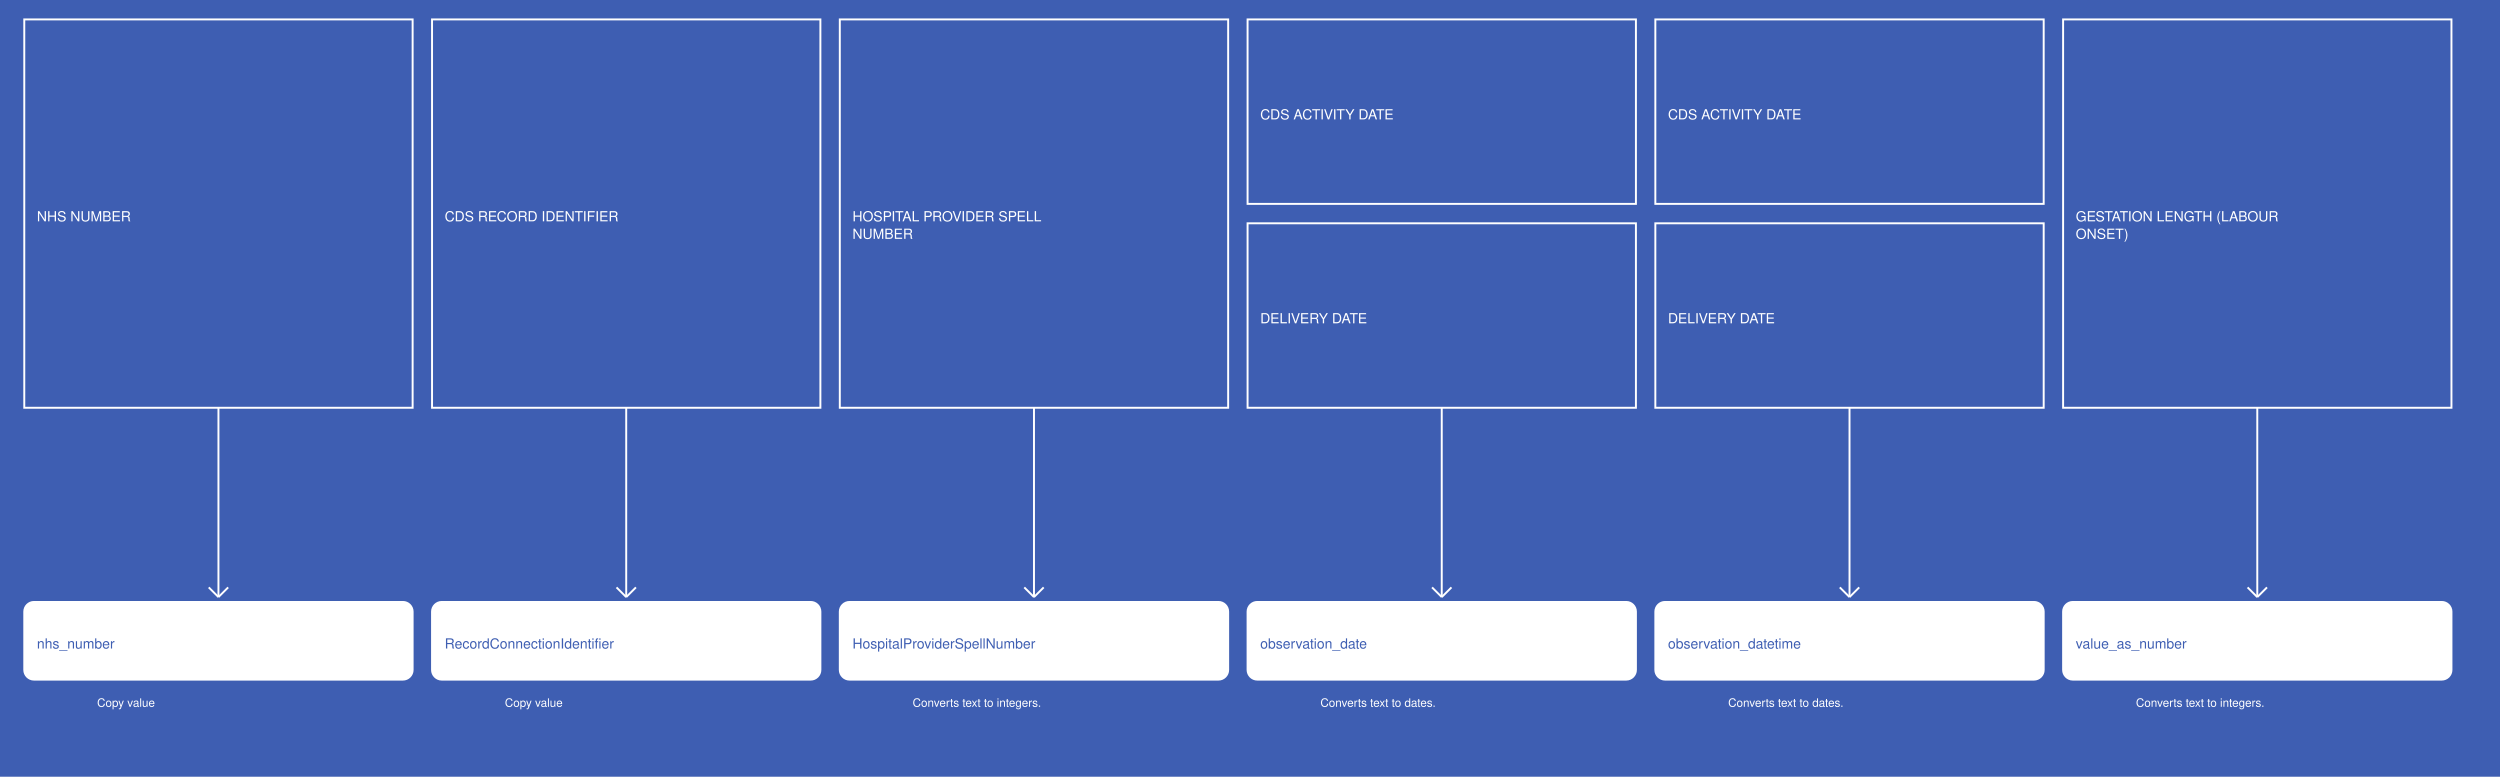
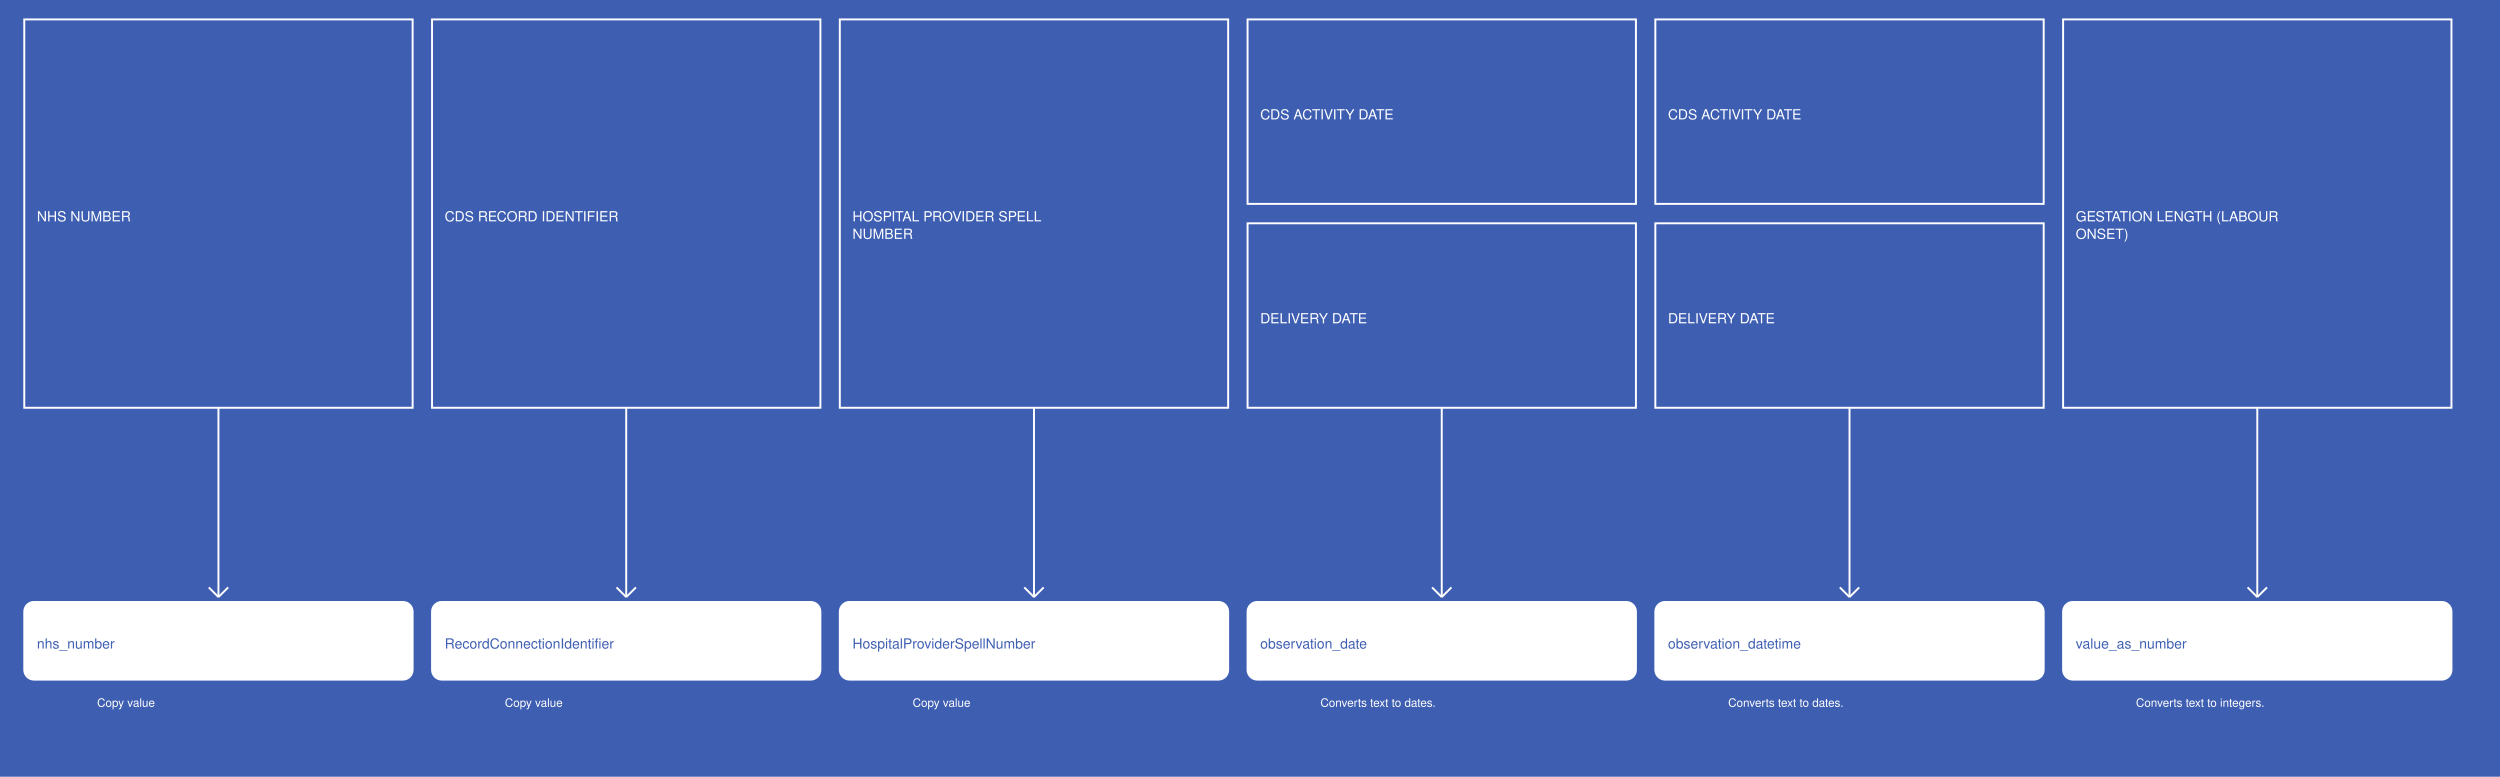
<svg xmlns="http://www.w3.org/2000/svg" width="2575" height="800">
  <rect width="100%" height="100%" fill="#3E5EB2" />
  <g>
    <rect x="25" y="20" width="400" height="400" fill="#3E5EB2" stroke="white" stroke-width="2" />
    <text x="38" y="228" fill="white" font-family="Helvetica" font-size="1.2em" text-anchor="start">NHS NUMBER</text>
  </g>
  <g>
    <line x1="225" y1="420" x2="225" y2="615" stroke="white" stroke-width="2" />
    <line x1="215" y1="605" x2="225" y2="615" stroke="white" stroke-width="2" />
    <line x1="235" y1="605" x2="225" y2="615" stroke="white" stroke-width="2" />
    <text x="100" y="728" fill="white" font-size="1em" font-family="Helvetica">Copy value</text>
  </g>
  <g>
    <rect x="25" y="620" width="400" height="80" fill="white" stroke="white" stroke-width="2" rx="10" />
    <text x="38" y="668" fill="#3E5EB2" font-family="Helvetica" font-size="1.2em" text-anchor="start">nhs_number</text>
  </g>
  <g>
    <rect x="445" y="20" width="400" height="400" fill="#3E5EB2" stroke="white" stroke-width="2" />
    <text x="458" y="228" fill="white" font-family="Helvetica" font-size="1.2em" text-anchor="start">CDS RECORD IDENTIFIER</text>
  </g>
  <g>
    <line x1="645" y1="420" x2="645" y2="615" stroke="white" stroke-width="2" />
    <line x1="635" y1="605" x2="645" y2="615" stroke="white" stroke-width="2" />
    <line x1="655" y1="605" x2="645" y2="615" stroke="white" stroke-width="2" />
    <text x="520" y="728" fill="white" font-size="1em" font-family="Helvetica">Copy value</text>
  </g>
  <g>
    <rect x="445" y="620" width="400" height="80" fill="white" stroke="white" stroke-width="2" rx="10" />
    <text x="458" y="668" fill="#3E5EB2" font-family="Helvetica" font-size="1.2em" text-anchor="start">RecordConnectionIdentifier</text>
  </g>
  <g>
    <rect x="865" y="20" width="400" height="400" fill="#3E5EB2" stroke="white" stroke-width="2" />
    <text x="878" y="228" fill="white" font-family="Helvetica" font-size="1.2em" text-anchor="start">HOSPITAL PROVIDER SPELL</text>
    <text x="878" y="246" fill="white" font-family="Helvetica" font-size="1.2em" text-anchor="start">NUMBER</text>
  </g>
  <g>
    <line x1="1065" y1="420" x2="1065" y2="615" stroke="white" stroke-width="2" />
    <line x1="1055" y1="605" x2="1065" y2="615" stroke="white" stroke-width="2" />
    <line x1="1075" y1="605" x2="1065" y2="615" stroke="white" stroke-width="2" />
-     <text x="940" y="728" fill="white" font-size="1em" font-family="Helvetica">Converts text to integers.</text>
+     <text x="940" y="728" fill="white" font-size="1em" font-family="Helvetica">Copy value</text>
  </g>
  <g>
    <rect x="865" y="620" width="400" height="80" fill="white" stroke="white" stroke-width="2" rx="10" />
    <text x="878" y="668" fill="#3E5EB2" font-family="Helvetica" font-size="1.2em" text-anchor="start">HospitalProviderSpellNumber</text>
  </g>
  <g>
    <rect x="1285" y="20" width="400" height="190" fill="#3E5EB2" stroke="white" stroke-width="2" />
    <text x="1298" y="123" fill="white" font-family="Helvetica" font-size="1.2em" text-anchor="start">CDS ACTIVITY DATE</text>
  </g>
  <g>
    <rect x="1285" y="230" width="400" height="190" fill="#3E5EB2" stroke="white" stroke-width="2" />
    <text x="1298" y="333" fill="white" font-family="Helvetica" font-size="1.2em" text-anchor="start">DELIVERY DATE</text>
  </g>
  <g>
    <line x1="1485" y1="420" x2="1485" y2="615" stroke="white" stroke-width="2" />
    <line x1="1475" y1="605" x2="1485" y2="615" stroke="white" stroke-width="2" />
    <line x1="1495" y1="605" x2="1485" y2="615" stroke="white" stroke-width="2" />
    <text x="1360" y="728" fill="white" font-size="1em" font-family="Helvetica">Converts text to dates.</text>
  </g>
  <g>
    <rect x="1285" y="620" width="400" height="80" fill="white" stroke="white" stroke-width="2" rx="10" />
    <text x="1298" y="668" fill="#3E5EB2" font-family="Helvetica" font-size="1.2em" text-anchor="start">observation_date</text>
  </g>
  <g>
    <rect x="1705" y="20" width="400" height="190" fill="#3E5EB2" stroke="white" stroke-width="2" />
    <text x="1718" y="123" fill="white" font-family="Helvetica" font-size="1.2em" text-anchor="start">CDS ACTIVITY DATE</text>
  </g>
  <g>
    <rect x="1705" y="230" width="400" height="190" fill="#3E5EB2" stroke="white" stroke-width="2" />
    <text x="1718" y="333" fill="white" font-family="Helvetica" font-size="1.2em" text-anchor="start">DELIVERY DATE</text>
  </g>
  <g>
    <line x1="1905" y1="420" x2="1905" y2="615" stroke="white" stroke-width="2" />
    <line x1="1895" y1="605" x2="1905" y2="615" stroke="white" stroke-width="2" />
    <line x1="1915" y1="605" x2="1905" y2="615" stroke="white" stroke-width="2" />
    <text x="1780" y="728" fill="white" font-size="1em" font-family="Helvetica">Converts text to dates.</text>
  </g>
  <g>
    <rect x="1705" y="620" width="400" height="80" fill="white" stroke="white" stroke-width="2" rx="10" />
    <text x="1718" y="668" fill="#3E5EB2" font-family="Helvetica" font-size="1.2em" text-anchor="start">observation_datetime</text>
  </g>
  <g>
    <rect x="2125" y="20" width="400" height="400" fill="#3E5EB2" stroke="white" stroke-width="2" />
    <text x="2138" y="228" fill="white" font-family="Helvetica" font-size="1.2em" text-anchor="start">GESTATION LENGTH (LABOUR</text>
    <text x="2138" y="246" fill="white" font-family="Helvetica" font-size="1.2em" text-anchor="start">ONSET)</text>
  </g>
  <g>
    <line x1="2325" y1="420" x2="2325" y2="615" stroke="white" stroke-width="2" />
    <line x1="2315" y1="605" x2="2325" y2="615" stroke="white" stroke-width="2" />
    <line x1="2335" y1="605" x2="2325" y2="615" stroke="white" stroke-width="2" />
    <text x="2200" y="728" fill="white" font-size="1em" font-family="Helvetica">Converts text to integers.</text>
  </g>
  <g>
    <rect x="2125" y="620" width="400" height="80" fill="white" stroke="white" stroke-width="2" rx="10" />
    <text x="2138" y="668" fill="#3E5EB2" font-family="Helvetica" font-size="1.2em" text-anchor="start">value_as_number</text>
  </g>
</svg>
